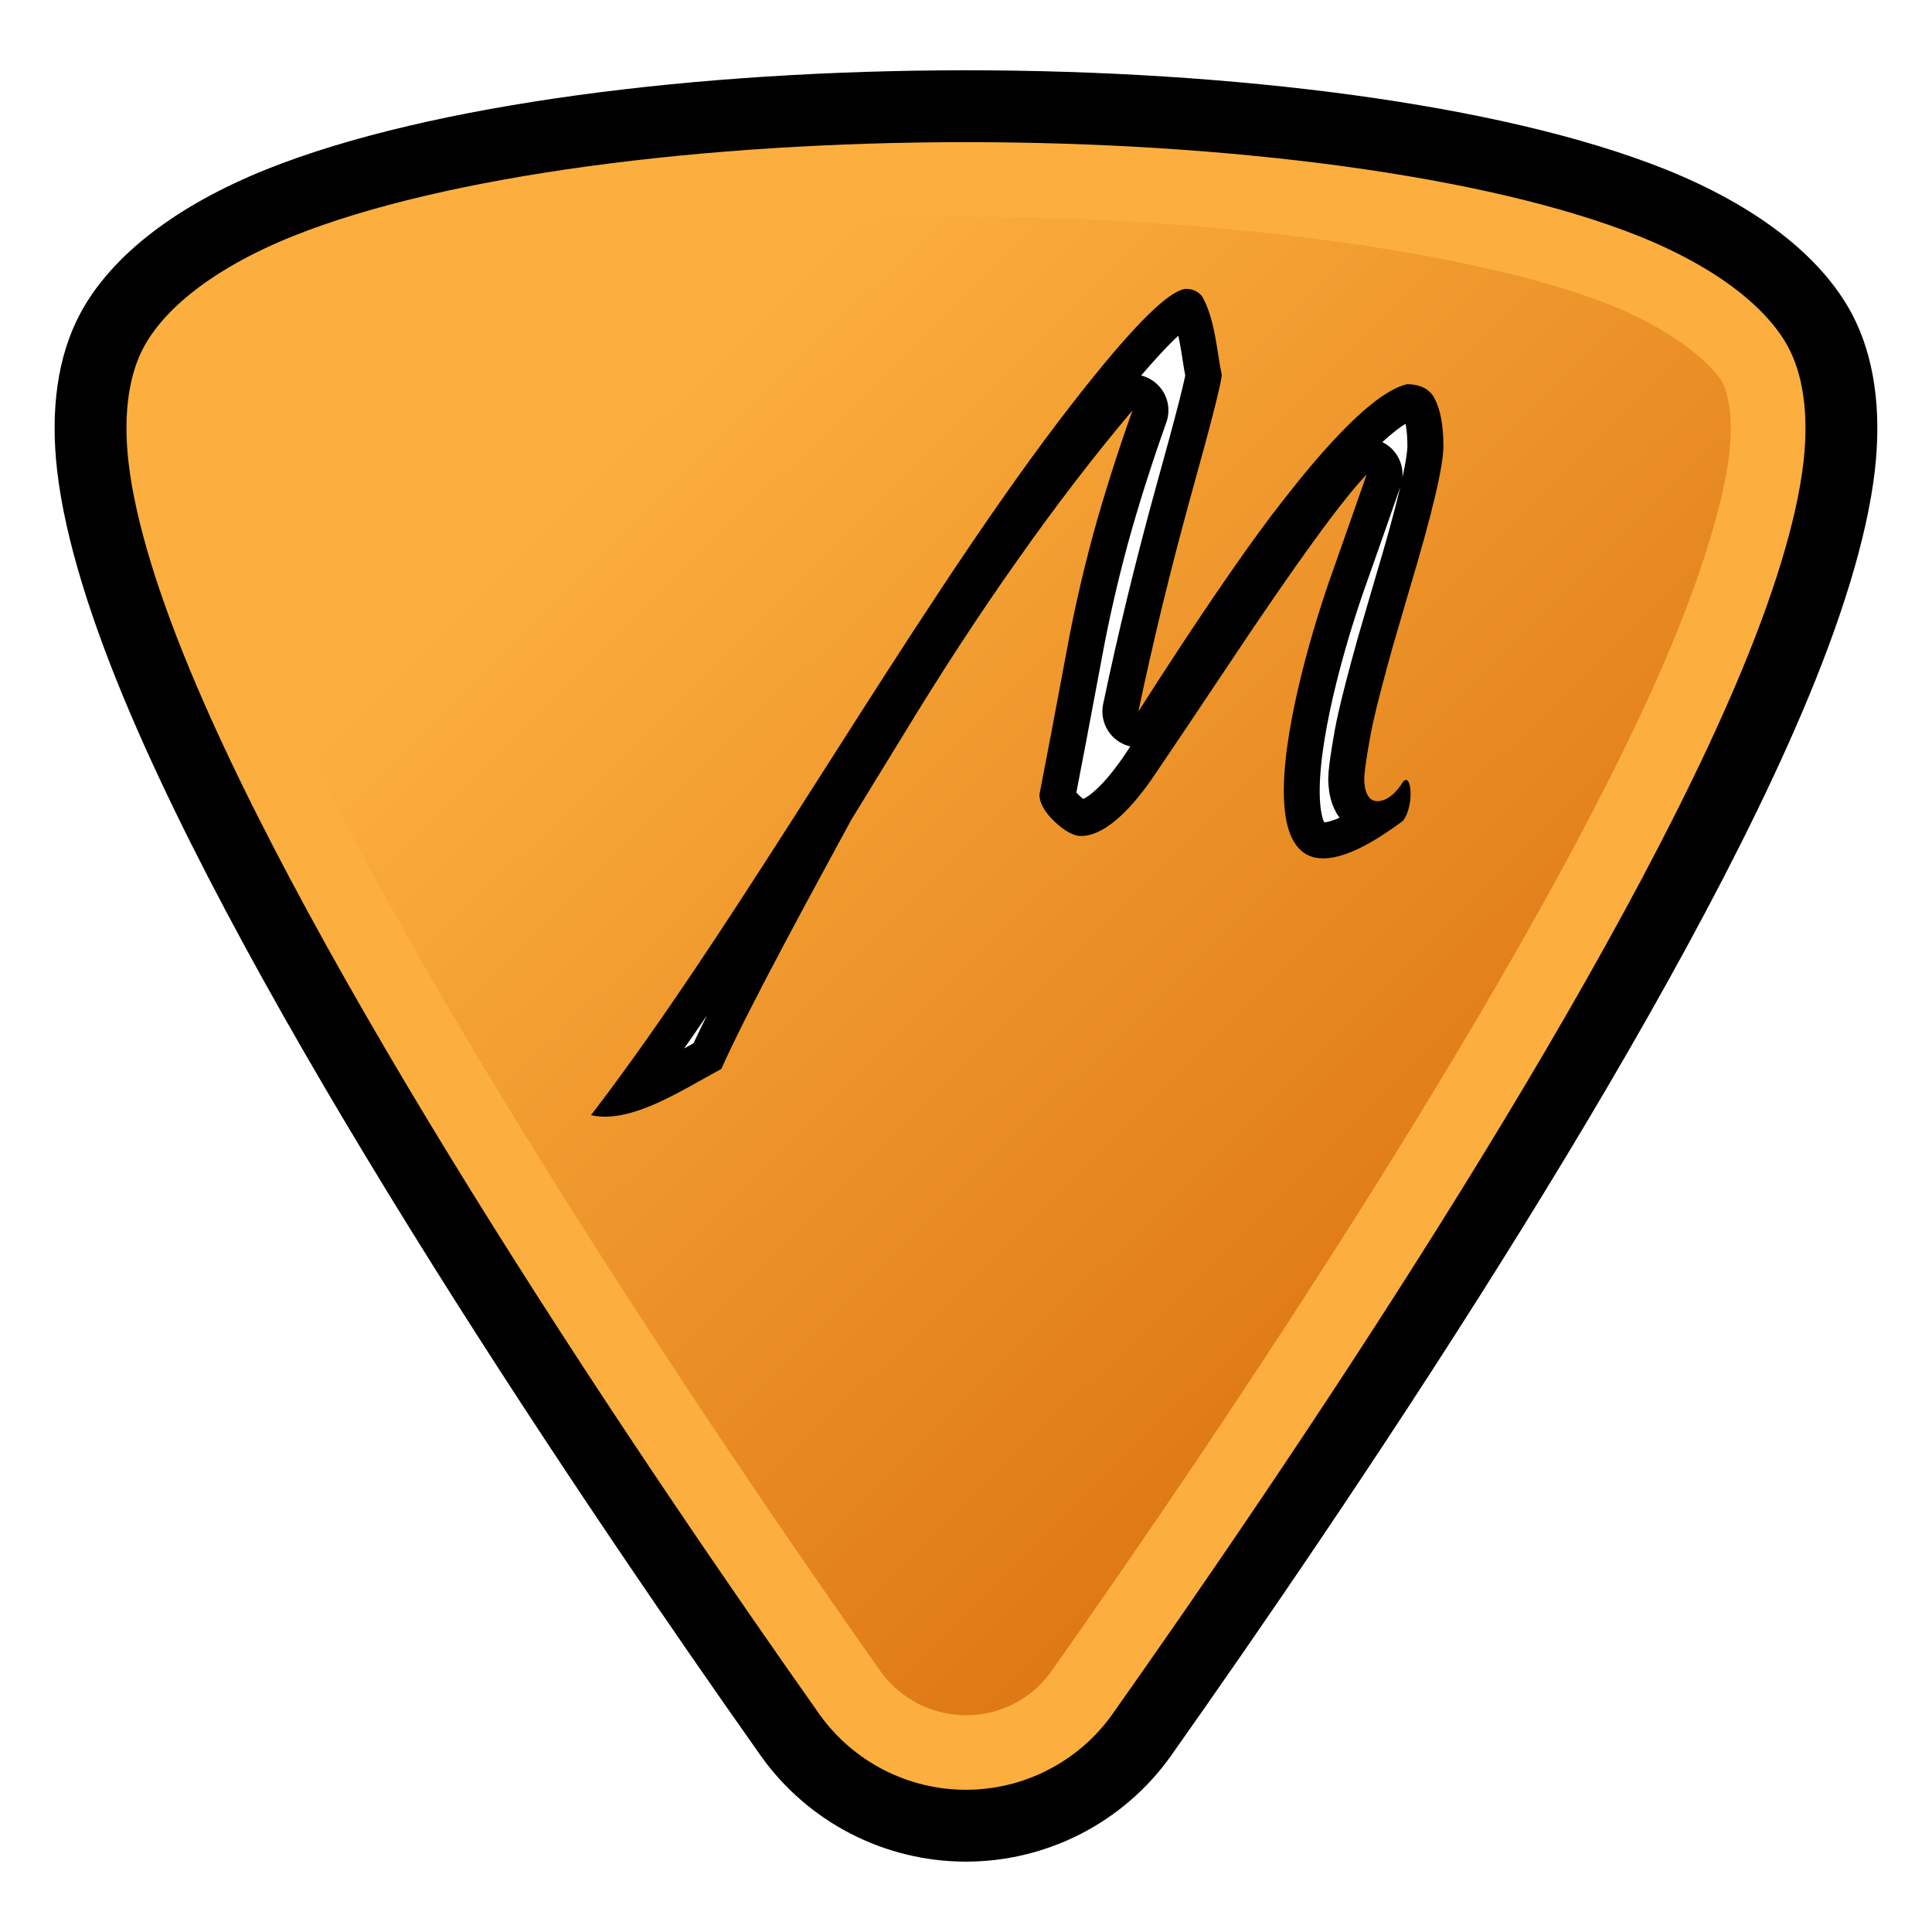
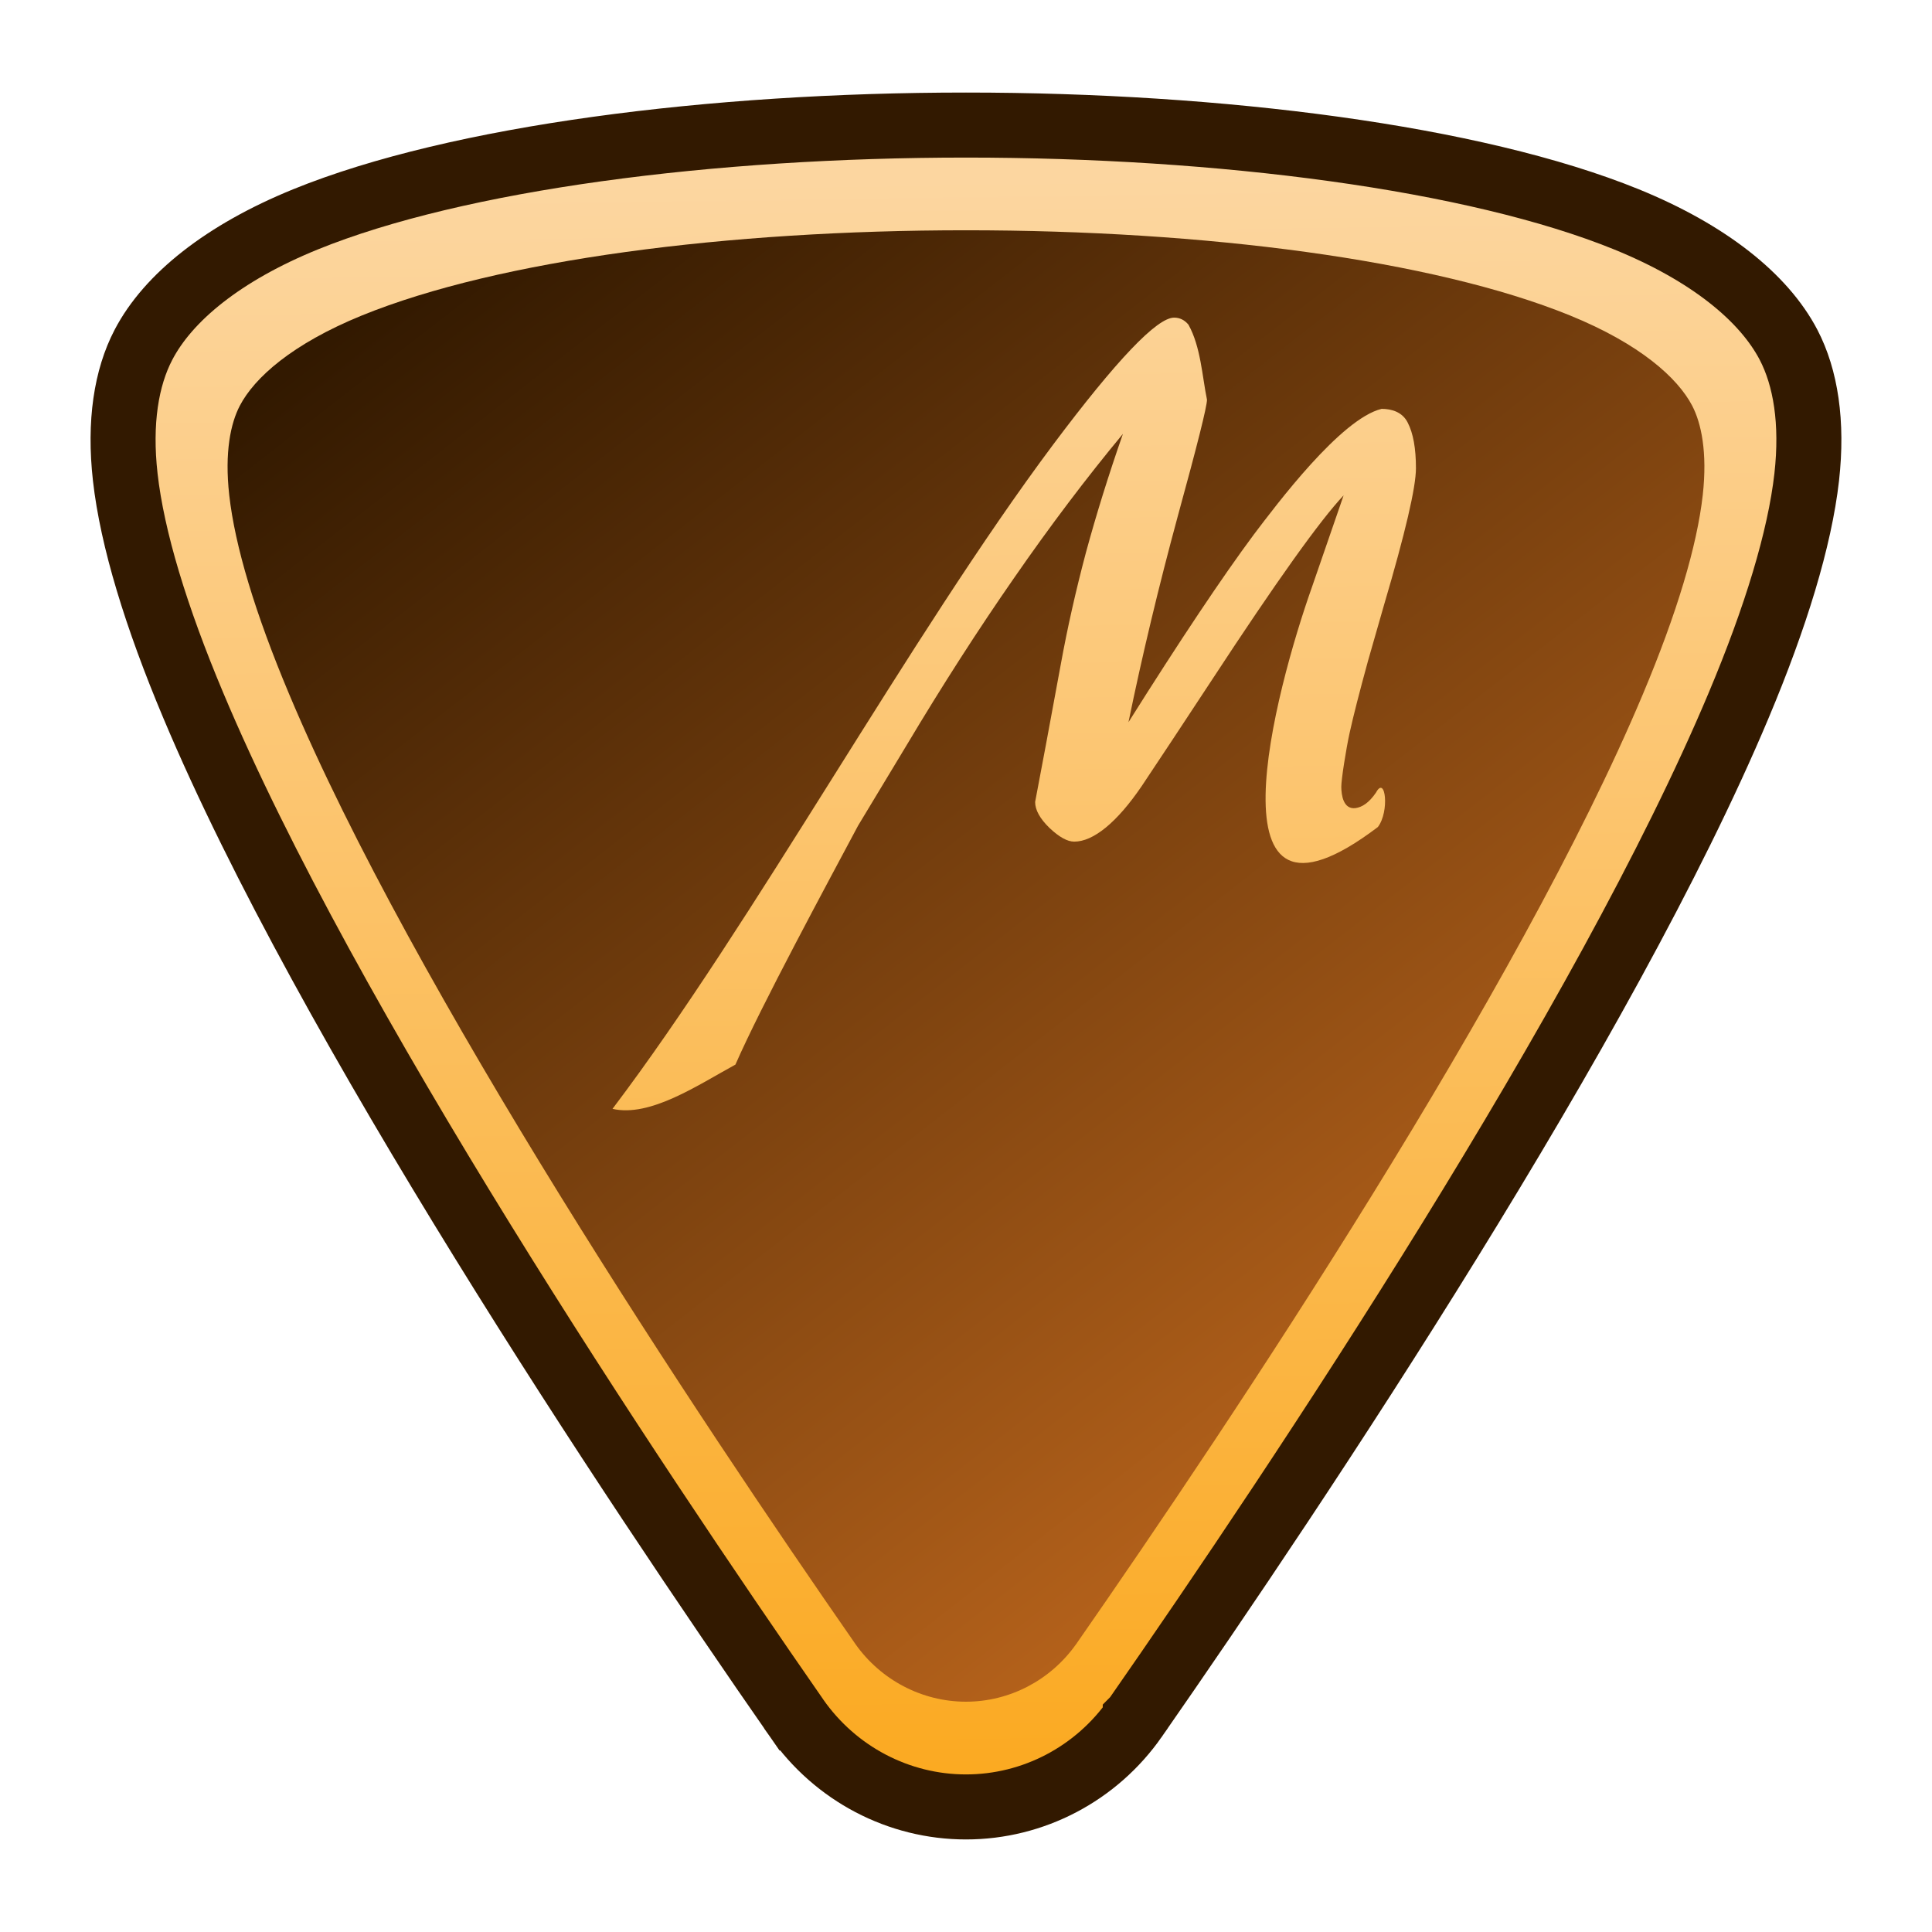
- <svg xmlns="http://www.w3.org/2000/svg" xmlns:xlink="http://www.w3.org/1999/xlink" fill="#000000" width="64" height="64" viewBox="0 0 2.56 2.56" style="clip-rule:evenodd;fill-rule:evenodd;stroke-linejoin:round;stroke-miterlimit:2" version="1.1" xml:space="preserve" id="svg1">
+ <svg xmlns="http://www.w3.org/2000/svg" xmlns:xlink="http://www.w3.org/1999/xlink" width="64" height="64" id="data" version="1.1">
  <defs id="defs1">
-     <linearGradient id="linearGradient16">
-       <stop style="stop-color:#d9700f;stop-opacity:1;" offset="0" id="stop16" />
-       <stop style="stop-color:#fcaf3e;stop-opacity:1;" offset="1" id="stop17" />
+     <linearGradient id="lg1">
+       <stop style="stop-color:#fba920;stop-opacity:1;" offset="0" id="stop8" />
+       <stop style="stop-color:#fcd6a0;stop-opacity:1;" offset="1" id="stop9" />
    </linearGradient>
-     <linearGradient id="linearGradient7">
-       <stop style="stop-color:#06169a;stop-opacity:1;" offset="0" id="stop4" />
-       <stop style="stop-color:#94b9ee;stop-opacity:1;" offset="1" id="stop7" />
+     <linearGradient id="lg2">
+       <stop style="stop-color:#321900;stop-opacity:1" offset="0" id="stop5" />
+       <stop style="stop-color:#ff8b2a;stop-opacity:1;" offset="1" id="stop6" />
    </linearGradient>
-     <linearGradient id="linearGradient3">
-       <stop style="stop-color:#2b40fa;stop-opacity:1;" offset="0" id="stop2" />
-       <stop style="stop-color:#34bde2;stop-opacity:1;" offset="1" id="stop3" />
-     </linearGradient>
-     <linearGradient id="linearGradient5">
-       <stop style="stop-color:#ef2929;stop-opacity:1;" offset="0" id="stop19" />
-       <stop style="stop-color:#ef2929;stop-opacity:0;" offset="1" id="stop20" />
-     </linearGradient>
-     <linearGradient id="swatch18">
-       <stop style="stop-color:#ef2929;stop-opacity:1;" offset="0" id="stop18" />
-     </linearGradient>
-     <linearGradient id="swatch15">
-       <stop style="stop-color:#3d0000;stop-opacity:1;" offset="0" id="stop15" />
-     </linearGradient>
-     <linearGradient id="linearGradient3836-9">
-       <stop style="stop-color:#a40000;stop-opacity:1" offset="0" id="stop3838-8" />
-       <stop style="stop-color:#ef2929;stop-opacity:1" offset="1" id="stop3840-1" />
-     </linearGradient>
-     <linearGradient gradientTransform="matrix(1.490123,0,0,1.611878,-21.64444,-42.14637)" xlink:href="#linearGradient3767" id="linearGradient3783" x1="55.358" y1="54.89" x2="49.745" y2="35.868" gradientUnits="userSpaceOnUse" />
-     <linearGradient id="linearGradient3777">
-       <stop style="stop-color:#4e9a06;stop-opacity:1" offset="0" id="stop3779" />
-       <stop style="stop-color:#8ae234;stop-opacity:1" offset="1" id="stop3781" />
-     </linearGradient>
-     <linearGradient gradientTransform="matrix(1.490123,0,0,1.611878,-21.64444,-42.14637)" xlink:href="#linearGradient7" id="linearGradient3773" x1="31.492" y1="62.144" x2="21.495" y2="28.316" gradientUnits="userSpaceOnUse" />
-     <linearGradient id="linearGradient3767">
-       <stop style="stop-color:#06169a;stop-opacity:1;" offset="0" id="stop3769" />
-       <stop style="stop-color:#72a3ea;stop-opacity:1;" offset="1" id="stop3771" />
-     </linearGradient>
-     <linearGradient id="linearGradient3794">
-       <stop style="stop-color:#000000;stop-opacity:1" offset="0" id="stop3796" />
-       <stop style="stop-color:#000000;stop-opacity:0" offset="1" id="stop3798" />
-     </linearGradient>
-     <linearGradient id="linearGradient3864">
-       <stop id="stop3866" offset="0" style="stop-color:#71b2f8;stop-opacity:1" />
-       <stop id="stop3868" offset="1" style="stop-color:#002795;stop-opacity:1" />
-     </linearGradient>
-     <linearGradient gradientTransform="translate(0,-4)" xlink:href="#linearGradient3767-6" id="linearGradient3773-5" x1="22.117" y1="55.718" x2="17.329" y2="21.311" gradientUnits="userSpaceOnUse" />
-     <linearGradient id="linearGradient3767-6">
-       <stop style="stop-color:#3465a4;stop-opacity:1" offset="0" id="stop3769-2" />
-       <stop style="stop-color:#729fcf;stop-opacity:1" offset="1" id="stop3771-9" />
-     </linearGradient>
-     <linearGradient gradientTransform="translate(0,-4)" xlink:href="#linearGradient3777-2" id="linearGradient3783-1" x1="53.897" y1="51.18" x2="47.502" y2="21.837" gradientUnits="userSpaceOnUse" />
-     <linearGradient id="linearGradient3777-2">
-       <stop style="stop-color:#204a87;stop-opacity:1" offset="0" id="stop3779-7" />
-       <stop style="stop-color:#3465a4;stop-opacity:1" offset="1" id="stop3781-0" />
-     </linearGradient>
-     <radialGradient xlink:href="#linearGradient3794" id="radialGradient3800" cx="1" cy="45" fx="1" fy="45" r="41" gradientTransform="matrix(0.9334821,-2.2905276e-8,0,0.2868757,0.06651751,32.09059)" gradientUnits="userSpaceOnUse" />
-     <linearGradient id="linearGradient3836-0-3-3">
-       <stop style="stop-color:#3465a4;stop-opacity:1" offset="0" id="stop3838-2" />
-       <stop style="stop-color:#ffffff;stop-opacity:1" offset="1" id="stop3840-5" />
-     </linearGradient>
-     <linearGradient xlink:href="#linearGradient16" id="linearGradient17" x1="25.992" y1="23.404" x2="10.114" y2="7.33" gradientUnits="userSpaceOnUse" />
-     <linearGradient gradientTransform="translate(0,-4)" xlink:href="#linearGradient3777-5" id="linearGradient3783-7" x1="53.897" y1="51.18" x2="47.502" y2="21.837" gradientUnits="userSpaceOnUse" />
-     <linearGradient id="linearGradient3777-5">
-       <stop style="stop-color:#ce5c00;stop-opacity:1" offset="0" id="stop3779-3" />
-       <stop style="stop-color:#fcaf3e;stop-opacity:1" offset="1" id="stop3781-5" />
-     </linearGradient>
-     <linearGradient gradientTransform="translate(0,-4)" xlink:href="#linearGradient3777-5" id="linearGradient3773-6" x1="22.117" y1="55.718" x2="17.329" y2="21.311" gradientUnits="userSpaceOnUse" />
-     <linearGradient xlink:href="#linearGradient3836-0-3-3" id="linearGradient1731" x1="56.877" y1="50.441" x2="17.785" y2="23.323" gradientUnits="userSpaceOnUse" />
+     <linearGradient xlink:href="#lg2" id="linearGradient6" x1="8.058" y1="2.042" x2="33.684" y2="35.45" gradientUnits="userSpaceOnUse" gradientTransform="matrix(1.845786,0,0,1.875063,2.301905,2.564045)" />
+     <linearGradient xlink:href="#lg1" id="linearGradient9" x1="1.245" y1="2.29" x2="1.217" y2="0.315" gradientUnits="userSpaceOnUse" gradientTransform="matrix(26.92744,0,0,26.92744,-2.467124,-2.39448)" />
  </defs>
-   <g id="g2" transform="matrix(0.08082902,0,0,0.08082902,-0.02051184,0.01109576)">
-     <path id="path1" style="fill:#fcaf3e;fill-opacity:1;stroke:#000000;stroke-width:1.178" d="m 16.089,1.604 c -4.329,0 -8.655,0.543 -11.249,1.582 -1.392,0.559 -2.333,1.305 -2.755,2.101 -0.292,0.55 -0.415,1.3 -0.31,2.217 0.118,1.036 0.527,2.35 1.157,3.825 2.269,5.319 7.436,12.957 10.272,16.973 0.001,0 0.001,0.001 0.001,0.002 0.663,0.933 1.738,1.488 2.884,1.488 1.145,0 2.22,-0.555 2.883,-1.49 v -7.8e-5 c 0.001,-0.001 0.001,-0.001 0.001,-0.002 2.837,-4.014 8.004,-11.653 10.273,-16.971 0.63,-1.475 1.039,-2.789 1.158,-3.825 0.104,-0.917 -0.019,-1.666 -0.31,-2.217 C 29.672,4.491 28.73,3.745 27.338,3.186 24.744,2.148 20.418,1.604 16.089,1.604 Z m 3.619,2.994 -2.34e-4,7.032e-4 c 0.1,0 0.183,0.04 0.251,0.12 0.215,0.378 0.24,0.898 0.322,1.285 0,0.115 -0.169,0.779 -0.507,1.991 -0.334,1.212 -0.62,2.389 -0.859,3.53 0.903,-1.412 1.631,-2.484 2.184,-3.217 0.387,-0.501 1.508,-1.98 2.219,-2.148 0.175,0 0.362,0.055 0.454,0.237 0.095,0.182 0.143,0.442 0.143,0.779 0,0.329 -0.185,1.11 -0.555,2.344 -0.119,0.408 -0.212,0.728 -0.28,0.959 -0.147,0.528 -0.253,0.935 -0.316,1.219 -0.064,0.28 -0.147,0.807 -0.147,0.931 9.27e-4,0.142 0.034,0.389 0.245,0.366 0.114,-0.015 0.235,-0.088 0.358,-0.266 0.165,-0.305 0.237,0.323 0.032,0.589 -3.053,2.279 -1.772,-2.371 -1.144,-4.112 0.235,-0.666 0.418,-1.188 0.549,-1.566 -0.406,0.422 -1.166,1.469 -2.28,3.143 -0.521,0.781 -0.931,1.392 -1.229,1.831 -0.215,0.311 -0.423,0.548 -0.626,0.713 -0.199,0.16 -0.382,0.24 -0.549,0.24 -0.119,0 -0.262,-0.078 -0.429,-0.233 -0.167,-0.16 -0.251,-0.309 -0.251,-0.446 0.103,-0.528 0.252,-1.314 0.447,-2.358 C 17.854,9.906 18,9.269 18.175,8.62 18.354,7.972 18.568,7.296 18.819,6.59 18.183,7.344 17.552,8.166 16.928,9.054 16.303,9.937 15.679,10.894 15.054,11.924 l -0.841,1.371 c -0.526,0.972 -1.689,3.086 -2.134,4.091 -0.656,0.352 -1.484,0.907 -2.137,0.758 2.46,-3.199 5.17,-8.089 7.666,-11.375 1.102,-1.447 1.802,-2.171 2.1,-2.171 z" />
-     <path id="path11" style="fill:url(#linearGradient17);fill-opacity:1;stroke-width:1.178;stroke-dasharray:none" d="m 16.09,3.416 c -4.177,0 -8.425,0.59 -10.576,1.451 C 4.379,5.323 3.807,5.909 3.688,6.135 l -0.002,0.002 C 3.614,6.271 3.502,6.652 3.576,7.299 3.66,8.037 4.01,9.238 4.6,10.617 v 2.34e-4 2.34e-4 3.91e-4 2.34e-4 3.91e-4 2.34e-4 3.13e-4 c 2.125,4.981 7.277,12.661 10.086,16.639 0.324,0.454 0.846,0.723 1.404,0.723 0.559,0 1.079,-0.268 1.402,-0.723 v -0.002 c 2.81,-3.976 7.963,-11.656 10.088,-16.637 v -0.002 c 0.588,-1.377 0.938,-2.575 1.023,-3.316 V 7.297 C 28.675,6.653 28.564,6.27 28.492,6.135 28.37,5.907 27.797,5.322 26.664,4.867 24.513,4.006 20.267,3.416 16.09,3.416 Z m 3.619,1.183 -2.34e-4,7.032e-4 c 0.1,0 0.183,0.04 0.251,0.12 0.215,0.378 0.24,0.898 0.322,1.285 0,0.115 -0.169,0.779 -0.507,1.991 -0.334,1.212 -0.62,2.389 -0.859,3.53 0.903,-1.412 1.631,-2.484 2.184,-3.217 0.387,-0.501 1.508,-1.98 2.219,-2.148 0.175,0 0.362,0.055 0.454,0.237 0.095,0.182 0.143,0.442 0.143,0.779 0,0.329 -0.185,1.11 -0.555,2.344 -0.119,0.408 -0.212,0.728 -0.28,0.959 -0.147,0.528 -0.253,0.935 -0.316,1.219 -0.064,0.28 -0.147,0.807 -0.147,0.931 9.27e-4,0.142 0.034,0.389 0.245,0.366 0.114,-0.015 0.235,-0.088 0.358,-0.266 0.165,-0.305 0.237,0.323 0.032,0.589 -3.053,2.279 -1.772,-2.371 -1.144,-4.112 0.235,-0.666 0.418,-1.188 0.549,-1.566 -0.406,0.422 -1.166,1.469 -2.28,3.143 -0.521,0.781 -0.931,1.392 -1.229,1.831 -0.215,0.311 -0.423,0.548 -0.626,0.713 -0.199,0.16 -0.382,0.24 -0.549,0.24 -0.119,0 -0.262,-0.078 -0.429,-0.233 -0.167,-0.16 -0.251,-0.309 -0.251,-0.446 0.103,-0.528 0.252,-1.314 0.447,-2.358 C 17.854,9.906 18,9.269 18.175,8.62 18.354,7.972 18.568,7.296 18.819,6.59 18.183,7.344 17.552,8.166 16.928,9.054 16.303,9.937 15.679,10.894 15.054,11.924 l -0.841,1.371 c -0.526,0.972 -1.689,3.086 -2.134,4.091 -0.656,0.352 -1.484,0.907 -2.137,0.758 2.46,-3.199 5.17,-8.089 7.666,-11.375 1.102,-1.447 1.802,-2.171 2.1,-2.171 z" />
-   </g>
+   <path style="display:inline;fill:url(#linearGradient9);fill-opacity:1;stroke:#321900;stroke-width:2.154;stroke-dasharray:none" d="m 31.999,4.143 c -8.422,0 -16.839,1.074 -21.886,3.126 -2.708,1.104 -4.54,2.579 -5.361,4.153 -0.569,1.088 -0.807,2.569 -0.603,4.381 0.229,2.047 1.025,4.645 2.252,7.561 4.414,10.512 14.468,25.61 19.985,33.546 0.002,0 0.002,0.002 0.002,0.005 1.291,1.845 3.382,2.942 5.611,2.942 2.229,0 4.32,-1.097 5.608,-2.944 v -1.54e-4 c 0.002,-0.002 0.002,-0.002 0.002,-0.004 5.519,-7.933 15.574,-23.032 19.987,-33.544 1.227,-2.916 2.022,-5.513 2.254,-7.561 C 60.053,13.991 59.815,12.51 59.248,11.422 58.425,9.848 56.593,8.373 53.885,7.269 48.839,5.217 40.421,4.143 32,4.143 Z" id="path1" />
+   <path id="path6" style="clip-rule:evenodd;display:inline;fill:url(#linearGradient6);fill-opacity:1;fill-rule:evenodd;stroke:none;stroke-width:1.077;stroke-linejoin:round;stroke-miterlimit:2;stroke-dasharray:none;stroke-opacity:1" d="m 32,7.628 c -7.905,0 -15.471,0.976 -20.011,2.822 -2.317,0.945 -3.562,2.064 -4.045,2.991 -0.301,0.576 -0.51,1.538 -0.35,2.96 0.189,1.69 0.858,3.915 1.987,6.599 4.107,9.78 13.525,23.935 18.744,31.444 l 0.004,0.004 c 0.002,0.002 0.003,0.006 0.004,0.008 0.844,1.199 2.213,1.915 3.666,1.915 1.445,3e-6 2.802,-0.711 3.645,-1.901 l 0.021,-0.025 v -0.004 C 40.887,46.935 50.314,32.779 54.421,22.999 55.55,20.314 56.215,18.091 56.406,16.4 56.564,14.98 56.356,14.016 56.056,13.44 55.572,12.515 54.327,11.395 52.009,10.45 47.47,8.604 39.905,7.628 32,7.628 Z m 6.893,2.894 c 0.19,0 0.347,0.078 0.476,0.233 0.409,0.731 0.458,1.736 0.614,2.486 0,0.223 -0.322,1.508 -0.966,3.853 -0.636,2.345 -1.181,4.622 -1.635,6.83 1.72,-2.732 3.105,-4.807 4.158,-6.224 0.736,-0.97 2.874,-3.83 4.228,-4.156 0.333,0 0.691,0.105 0.865,0.457 0.182,0.352 0.272,0.855 0.272,1.508 0,0.636 -0.354,2.149 -1.059,4.537 -0.228,0.79 -0.403,1.407 -0.531,1.854 -0.28,1.022 -0.482,1.81 -0.603,2.36 -0.121,0.541 -0.28,1.562 -0.28,1.802 0.002,0.275 0.065,0.754 0.468,0.708 0.218,-0.03 0.447,-0.171 0.682,-0.515 0.315,-0.59 0.453,0.627 0.062,1.141 -5.815,4.41 -3.376,-4.589 -2.181,-7.956 0.447,-1.289 0.796,-2.299 1.046,-3.03 -0.773,0.816 -2.22,2.843 -4.342,6.082 -0.993,1.512 -1.776,2.694 -2.344,3.545 -0.409,0.601 -0.806,1.06 -1.193,1.378 -0.379,0.309 -0.728,0.465 -1.046,0.465 -0.227,0 -0.497,-0.151 -0.816,-0.451 -0.318,-0.309 -0.478,-0.597 -0.478,-0.863 0.197,-1.022 0.479,-2.545 0.851,-4.564 0.22,-1.211 0.499,-2.445 0.832,-3.699 0.341,-1.254 0.748,-2.564 1.225,-3.93 -1.212,1.46 -2.413,3.05 -3.602,4.768 -1.189,1.71 -2.38,3.562 -3.569,5.555 l -1.602,2.655 c -1.001,1.88 -3.215,5.971 -4.063,7.915 -1.249,0.682 -2.828,1.753 -4.072,1.466 4.686,-6.19 9.847,-15.652 14.602,-22.011 2.099,-2.801 3.434,-4.199 4.002,-4.199 z" />
</svg>
